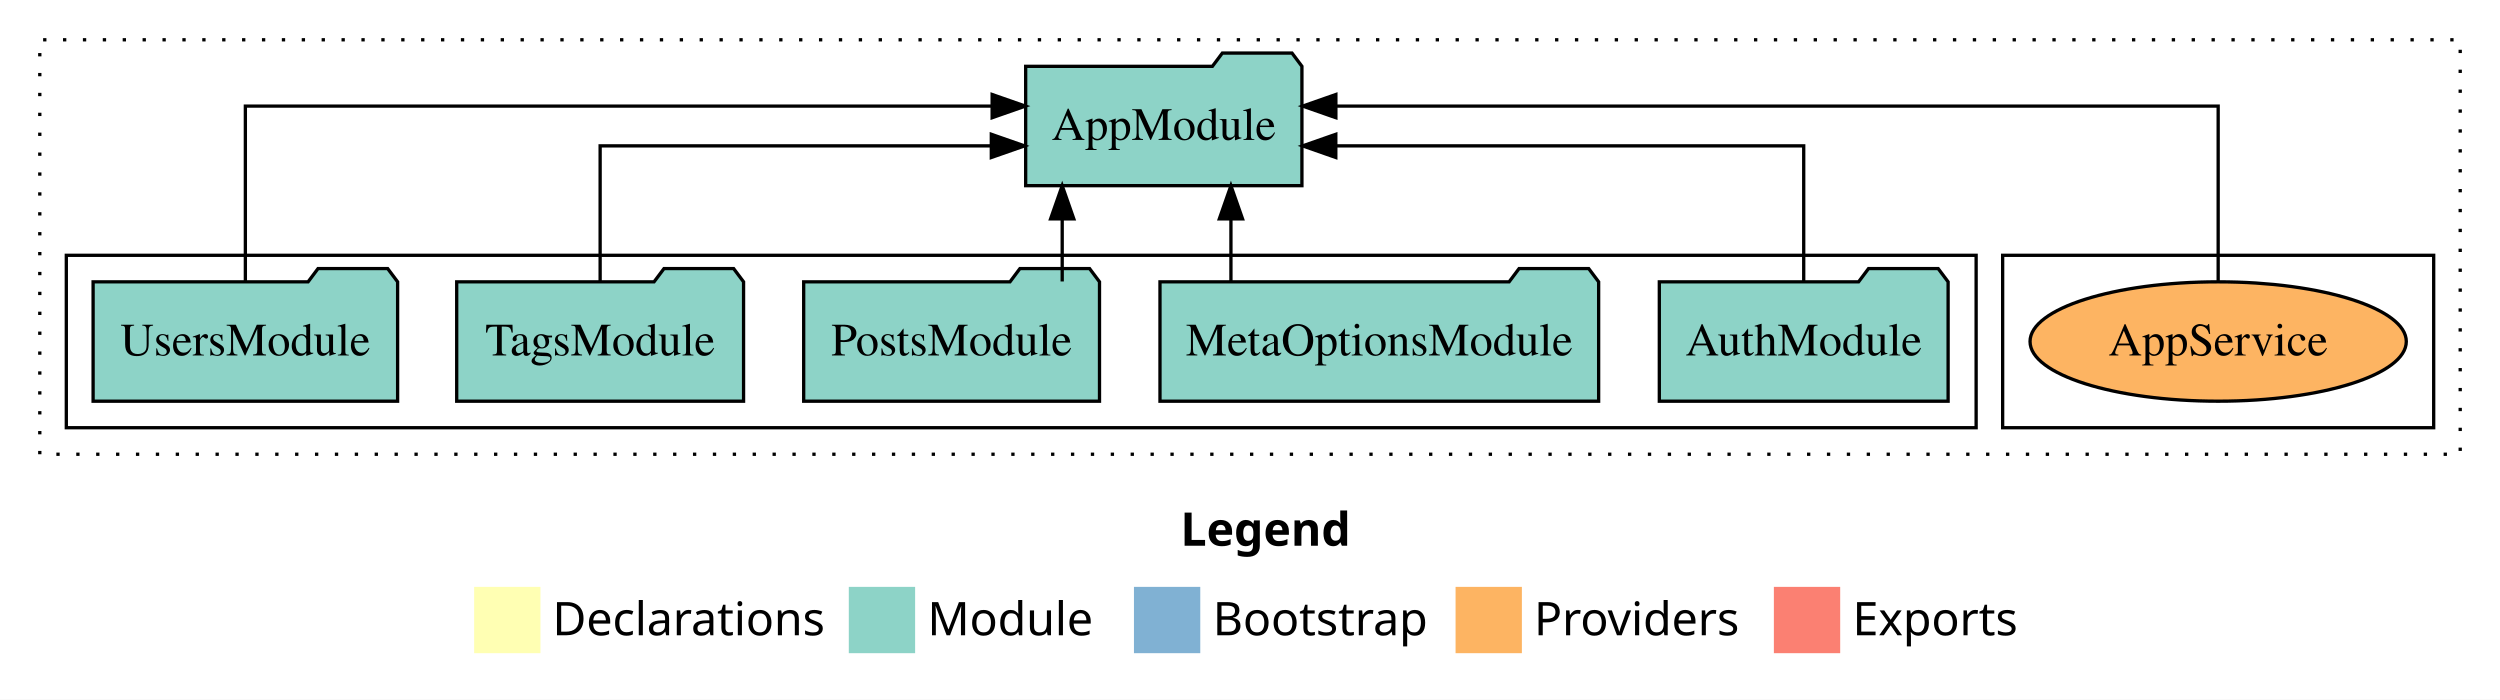
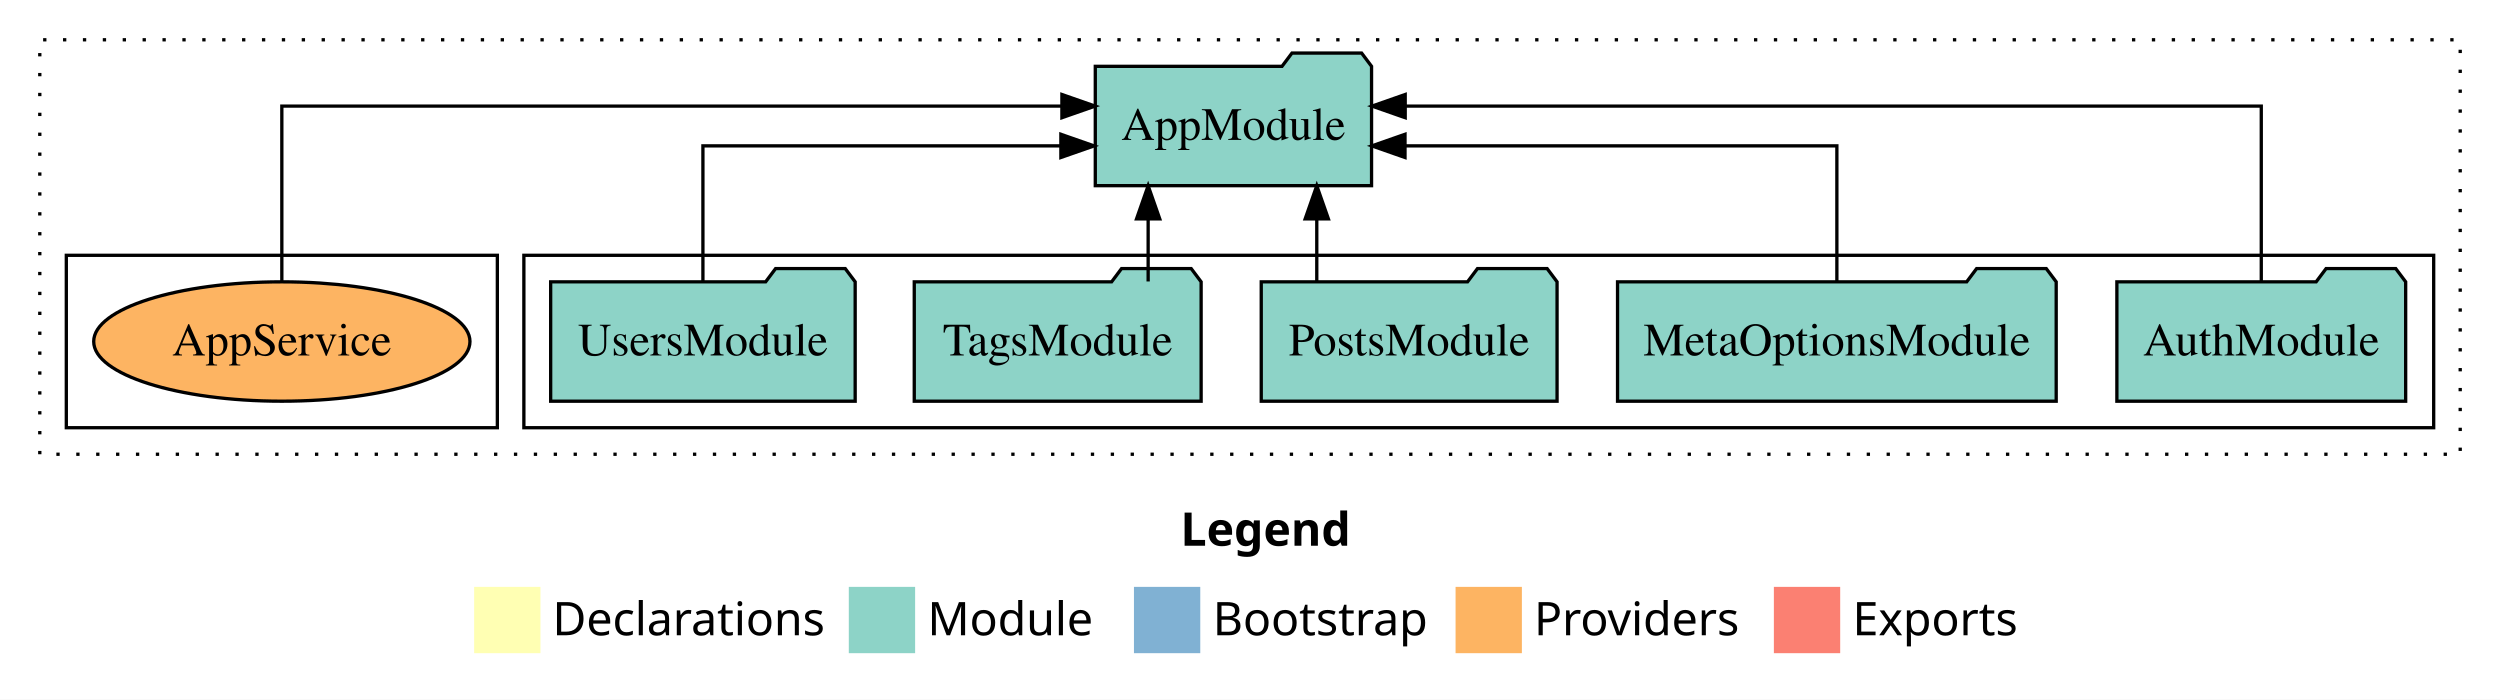
<svg xmlns="http://www.w3.org/2000/svg" width="754pt" height="211pt" viewBox="0.00 0.00 754.00 211.00">
  <g id="graph0" class="graph" transform="scale(1 1) rotate(0) translate(4 207)">
    <polygon fill="white" stroke="transparent" points="-4,4 -4,-207 750,-207 750,4 -4,4" />
    <text text-anchor="start" x="352.01" y="-42.4" font-family="Times-12" font-weight="bold" font-size="14.00">Legend</text>
    <polygon fill="#ffffb3" stroke="transparent" points="139,-10 139,-30 159,-30 159,-10 139,-10" />
    <text text-anchor="start" x="162.63" y="-15.4" font-family="Times-12" font-size="14.00">  Declarations</text>
    <polygon fill="#8dd3c7" stroke="transparent" points="252,-10 252,-30 272,-30 272,-10 252,-10" />
    <text text-anchor="start" x="275.73" y="-15.4" font-family="Times-12" font-size="14.00">  Module</text>
    <polygon fill="#80b1d3" stroke="transparent" points="338,-10 338,-30 358,-30 358,-10 338,-10" />
    <text text-anchor="start" x="361.78" y="-15.4" font-family="Times-12" font-size="14.00">  Bootstrap</text>
    <polygon fill="#fdb462" stroke="transparent" points="435,-10 435,-30 455,-30 455,-10 435,-10" />
    <text text-anchor="start" x="458.67" y="-15.4" font-family="Times-12" font-size="14.00">  Providers</text>
    <polygon fill="#fb8072" stroke="transparent" points="531,-10 531,-30 551,-30 551,-10 531,-10" />
    <text text-anchor="start" x="554.73" y="-15.4" font-family="Times-12" font-size="14.00">  Exports</text>
    <g id="clust1" class="cluster">
      <polygon fill="none" stroke="black" stroke-dasharray="1,5" points="8,-70 8,-195 738,-195 738,-70 8,-70" />
    </g>
+     <g id="clust3" class="cluster">
+       <polygon fill="none" stroke="black" points="154,-78 154,-130 730,-130 730,-78 154,-78" />
+     </g>
    <g id="clust6" class="cluster">
-       <polygon fill="none" stroke="black" points="600,-78 600,-130 730,-130 730,-78 600,-78" />
-     </g>
-     <g id="clust3" class="cluster">
-       <polygon fill="none" stroke="black" points="16,-78 16,-130 592,-130 592,-78 16,-78" />
+       <polygon fill="none" stroke="black" points="16,-78 16,-130 146,-130 146,-78 16,-78" />
    </g>
    <g id="node1" class="node">
-       <polygon fill="#8dd3c7" stroke="black" points="583.55,-122 580.55,-126 559.55,-126 556.55,-122 496.45,-122 496.45,-86 583.55,-86 583.55,-122" />
-       <text text-anchor="middle" x="540" y="-99.8" font-family="Times,serif" font-size="14.00">AuthModule</text>
+       <polygon fill="#8dd3c7" stroke="black" points="721.55,-122 718.55,-126 697.55,-126 694.55,-122 634.45,-122 634.45,-86 721.55,-86 721.55,-122" />
+       <text text-anchor="middle" x="678" y="-99.8" font-family="Times,serif" font-size="14.00">AuthModule</text>
    </g>
    <g id="node6" class="node">
-       <polygon fill="#8dd3c7" stroke="black" points="388.66,-187 385.66,-191 364.66,-191 361.66,-187 305.34,-187 305.34,-151 388.66,-151 388.66,-187" />
-       <text text-anchor="middle" x="347" y="-164.8" font-family="Times,serif" font-size="14.00">AppModule</text>
+       <polygon fill="#8dd3c7" stroke="black" points="409.66,-187 406.66,-191 385.66,-191 382.66,-187 326.34,-187 326.34,-151 409.66,-151 409.66,-187" />
+       <text text-anchor="middle" x="368" y="-164.8" font-family="Times,serif" font-size="14.00">AppModule</text>
    </g>
    <g id="edge1" class="edge">
-       <path fill="none" stroke="black" d="M540,-122.02C540,-139.37 540,-163 540,-163 540,-163 398.88,-163 398.88,-163" />
-       <polygon fill="black" stroke="black" points="398.88,-159.5 388.88,-163 398.88,-166.5 398.88,-159.5" />
+       <path fill="none" stroke="black" d="M678,-122.28C678,-143.32 678,-175 678,-175 678,-175 419.81,-175 419.81,-175" />
+       <polygon fill="black" stroke="black" points="419.81,-171.5 409.81,-175 419.81,-178.5 419.81,-171.5" />
    </g>
    <g id="node2" class="node">
-       <polygon fill="#8dd3c7" stroke="black" points="478.15,-122 475.15,-126 454.15,-126 451.15,-122 345.85,-122 345.85,-86 478.15,-86 478.15,-122" />
-       <text text-anchor="middle" x="412" y="-99.8" font-family="Times,serif" font-size="14.00">MetaOptionsModule</text>
+       <polygon fill="#8dd3c7" stroke="black" points="616.15,-122 613.15,-126 592.15,-126 589.15,-122 483.85,-122 483.85,-86 616.15,-86 616.15,-122" />
+       <text text-anchor="middle" x="550" y="-99.8" font-family="Times,serif" font-size="14.00">MetaOptionsModule</text>
    </g>
    <g id="edge2" class="edge">
-       <path fill="none" stroke="black" d="M367.25,-122.11C367.25,-122.11 367.25,-140.99 367.25,-140.99" />
-       <polygon fill="black" stroke="black" points="363.75,-140.99 367.25,-150.99 370.75,-140.99 363.75,-140.99" />
+       <path fill="none" stroke="black" d="M550,-122.02C550,-139.37 550,-163 550,-163 550,-163 419.75,-163 419.75,-163" />
+       <polygon fill="black" stroke="black" points="419.75,-159.5 409.75,-163 419.75,-166.5 419.75,-159.5" />
    </g>
    <g id="node3" class="node">
-       <polygon fill="#8dd3c7" stroke="black" points="327.61,-122 324.61,-126 303.61,-126 300.61,-122 238.39,-122 238.39,-86 327.61,-86 327.61,-122" />
-       <text text-anchor="middle" x="283" y="-99.8" font-family="Times,serif" font-size="14.00">PostsModule</text>
+       <polygon fill="#8dd3c7" stroke="black" points="465.61,-122 462.61,-126 441.61,-126 438.61,-122 376.39,-122 376.39,-86 465.61,-86 465.61,-122" />
+       <text text-anchor="middle" x="421" y="-99.8" font-family="Times,serif" font-size="14.00">PostsModule</text>
    </g>
    <g id="edge3" class="edge">
-       <path fill="none" stroke="black" d="M316.36,-122.11C316.36,-122.11 316.36,-140.99 316.36,-140.99" />
-       <polygon fill="black" stroke="black" points="312.86,-140.99 316.36,-150.99 319.86,-140.99 312.86,-140.99" />
+       <path fill="none" stroke="black" d="M393.14,-122.11C393.14,-122.11 393.14,-140.99 393.14,-140.99" />
+       <polygon fill="black" stroke="black" points="389.64,-140.99 393.14,-150.99 396.64,-140.99 389.64,-140.99" />
    </g>
    <g id="node4" class="node">
-       <polygon fill="#8dd3c7" stroke="black" points="220.26,-122 217.26,-126 196.26,-126 193.26,-122 133.74,-122 133.74,-86 220.26,-86 220.26,-122" />
-       <text text-anchor="middle" x="177" y="-99.8" font-family="Times,serif" font-size="14.00">TagsModule</text>
+       <polygon fill="#8dd3c7" stroke="black" points="358.26,-122 355.26,-126 334.26,-126 331.26,-122 271.74,-122 271.74,-86 358.26,-86 358.26,-122" />
+       <text text-anchor="middle" x="315" y="-99.8" font-family="Times,serif" font-size="14.00">TagsModule</text>
    </g>
    <g id="edge4" class="edge">
-       <path fill="none" stroke="black" d="M177,-122.02C177,-139.37 177,-163 177,-163 177,-163 294.98,-163 294.98,-163" />
-       <polygon fill="black" stroke="black" points="294.98,-166.5 304.98,-163 294.98,-159.5 294.98,-166.5" />
+       <path fill="none" stroke="black" d="M342.28,-122.11C342.28,-122.11 342.28,-140.99 342.28,-140.99" />
+       <polygon fill="black" stroke="black" points="338.78,-140.99 342.28,-150.99 345.78,-140.99 338.78,-140.99" />
    </g>
    <g id="node5" class="node">
-       <polygon fill="#8dd3c7" stroke="black" points="115.92,-122 112.92,-126 91.92,-126 88.92,-122 24.08,-122 24.08,-86 115.92,-86 115.92,-122" />
-       <text text-anchor="middle" x="70" y="-99.8" font-family="Times,serif" font-size="14.00">UsersModule</text>
+       <polygon fill="#8dd3c7" stroke="black" points="253.92,-122 250.92,-126 229.92,-126 226.92,-122 162.08,-122 162.08,-86 253.92,-86 253.92,-122" />
+       <text text-anchor="middle" x="208" y="-99.8" font-family="Times,serif" font-size="14.00">UsersModule</text>
    </g>
    <g id="edge5" class="edge">
-       <path fill="none" stroke="black" d="M70,-122.28C70,-143.32 70,-175 70,-175 70,-175 295.23,-175 295.23,-175" />
-       <polygon fill="black" stroke="black" points="295.23,-178.5 305.23,-175 295.23,-171.5 295.23,-178.5" />
+       <path fill="none" stroke="black" d="M208,-122.02C208,-139.37 208,-163 208,-163 208,-163 315.96,-163 315.96,-163" />
+       <polygon fill="black" stroke="black" points="315.96,-166.5 325.96,-163 315.96,-159.5 315.96,-166.5" />
    </g>
    <g id="node7" class="node">
-       <ellipse fill="#fdb462" stroke="black" cx="665" cy="-104" rx="56.74" ry="18" />
-       <text text-anchor="middle" x="665" y="-99.8" font-family="Times,serif" font-size="14.00">AppService</text>
+       <ellipse fill="#fdb462" stroke="black" cx="81" cy="-104" rx="56.74" ry="18" />
+       <text text-anchor="middle" x="81" y="-99.8" font-family="Times,serif" font-size="14.00">AppService</text>
    </g>
    <g id="edge6" class="edge">
-       <path fill="none" stroke="black" d="M665,-122.28C665,-143.32 665,-175 665,-175 665,-175 398.9,-175 398.9,-175" />
-       <polygon fill="black" stroke="black" points="398.9,-171.5 388.9,-175 398.9,-178.5 398.9,-171.5" />
+       <path fill="none" stroke="black" d="M81,-122.28C81,-143.32 81,-175 81,-175 81,-175 316.27,-175 316.27,-175" />
+       <polygon fill="black" stroke="black" points="316.27,-178.5 326.27,-175 316.27,-171.5 316.27,-178.5" />
    </g>
  </g>
</svg>
